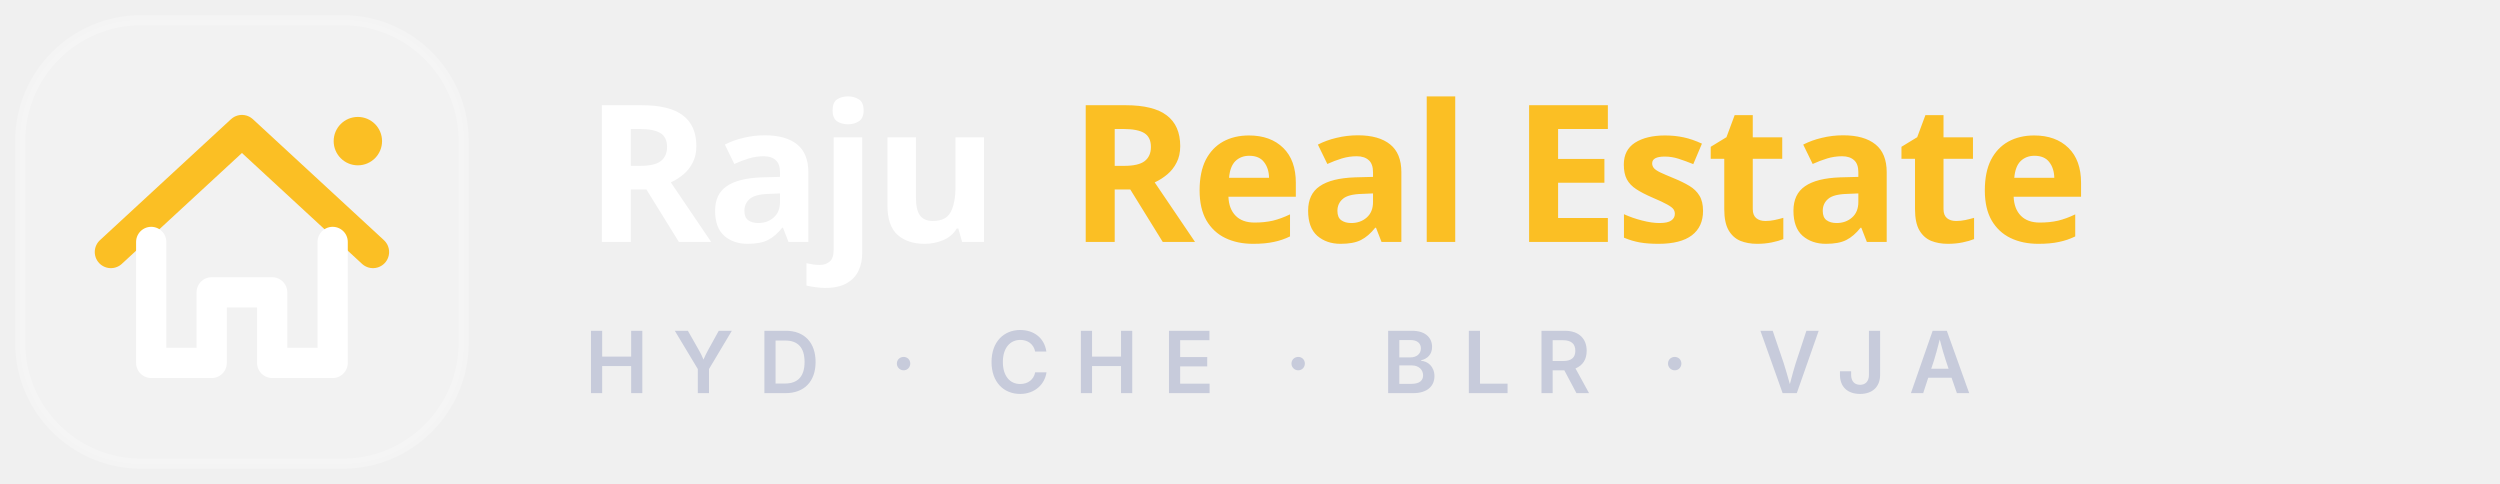
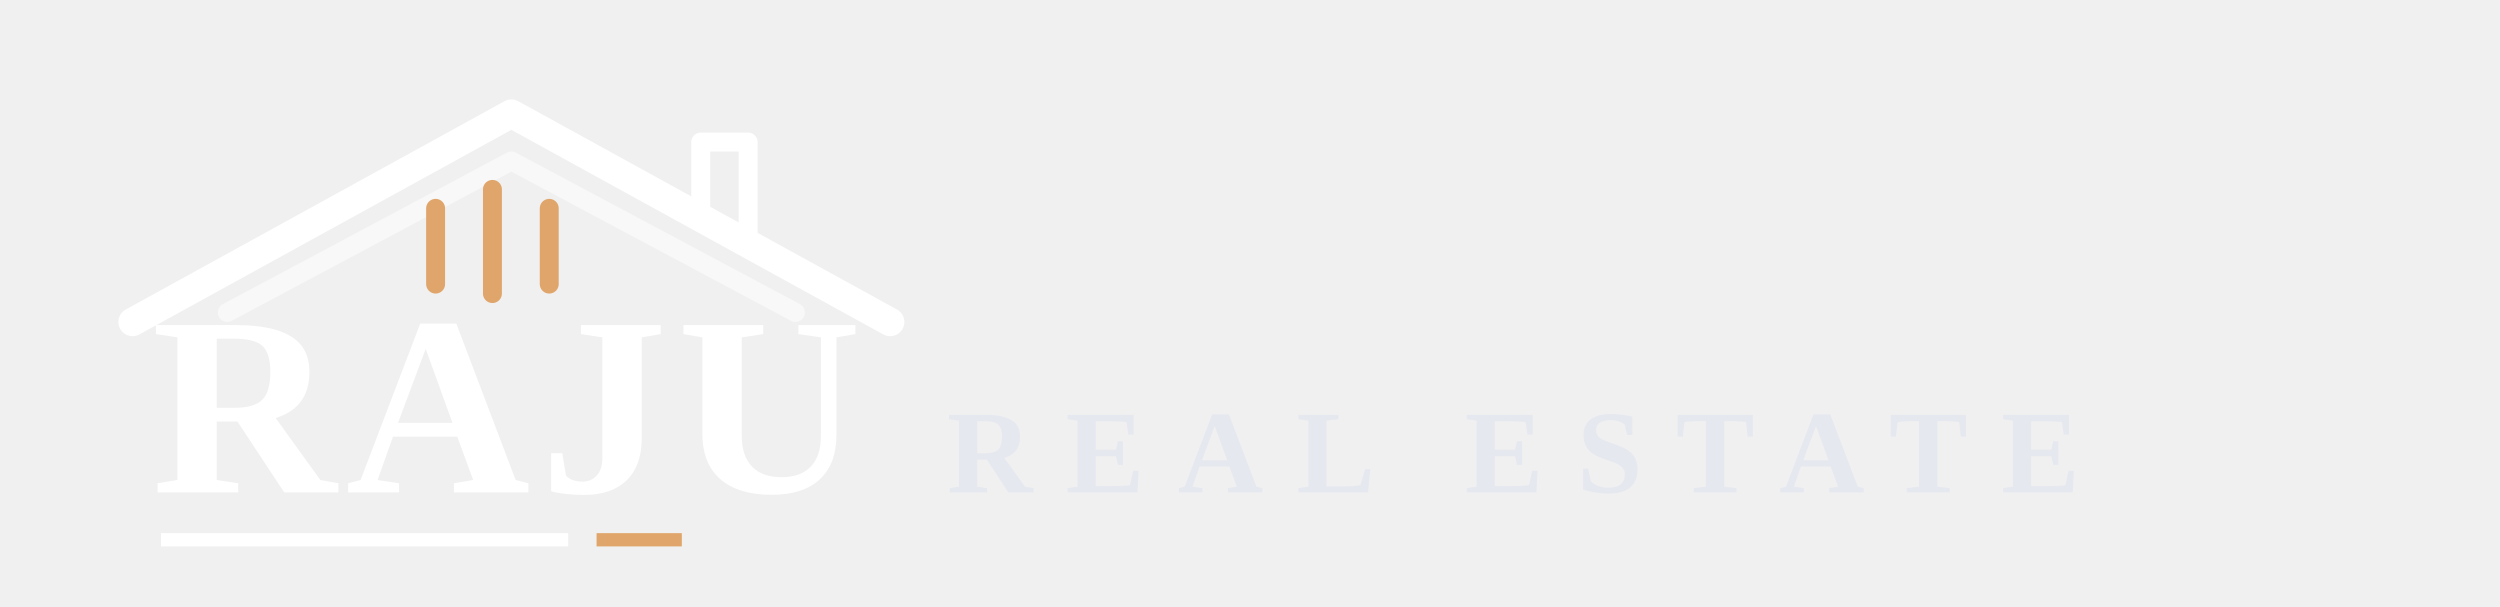
- <svg xmlns="http://www.w3.org/2000/svg" width="248" height="48" viewBox="0 0 248 48" fill="none" role="img" aria-label="Raju Real Estate">
-   <rect x="2" y="2" width="44" height="44" rx="12" fill="#ffffff" fill-opacity="0.12" stroke="#ffffff" stroke-opacity="0.25" />
-   <path d="M11 25 L24 13 L37 25" stroke="#fbbf24" stroke-width="3.2" stroke-linecap="round" stroke-linejoin="round" fill="none" />
-   <path d="M15 24 V36 H21 V29 H27 V36 H33 V24" stroke="#ffffff" stroke-width="3" stroke-linecap="round" stroke-linejoin="round" fill="none" />
-   <circle cx="35.5" cy="14" r="2.4" fill="#fbbf24" />
-   <text x="58" y="24" font-family="Poppins, sans-serif" font-size="19" font-weight="700" fill="#ffffff" letter-spacing="-0.4">Raju</text>
-   <text x="106" y="24" font-family="Poppins, sans-serif" font-size="19" font-weight="700" fill="#fbbf24" letter-spacing="-0.4">Real Estate</text>
-   <text x="58" y="39" font-family="Inter, sans-serif" font-size="8.5" font-weight="600" fill="#c7cbdb" letter-spacing="2.4">HYD · CHE · BLR · VJA</text>
+ <svg xmlns="http://www.w3.org/2000/svg" width="264" height="64" viewBox="0 0 264 64" fill="none" role="img" aria-label="Raju Real Estate">
+   <path d="M14 34 L54 12 L94 34" stroke="#ffffff" stroke-width="3" stroke-linecap="round" stroke-linejoin="round" fill="none" />
+   <path d="M24 33 L54 17 L84 33" stroke="#ffffff" stroke-width="2" stroke-linecap="round" stroke-linejoin="round" fill="none" opacity="0.5" />
+   <path d="M46 30 V22 M52 31 V20 M58 30 V22" stroke="#e0a56a" stroke-width="2" stroke-linecap="round" />
+   <path d="M74 22 V15 H79 V26" stroke="#ffffff" stroke-width="2" stroke-linecap="round" stroke-linejoin="round" fill="none" />
+   <text x="16" y="52" font-family="Georgia, 'Times New Roman', serif" font-size="27" font-weight="700" fill="#ffffff" letter-spacing="1">RAJU</text>
+   <path d="M17 57 H60" stroke="#ffffff" stroke-width="1.4" />
+   <path d="M63 57 H72" stroke="#e0a56a" stroke-width="1.4" />
+   <text x="100" y="52" font-family="Georgia, 'Times New Roman', serif" font-size="12.5" font-weight="600" fill="#e6e8f0" letter-spacing="3.5">REAL ESTATE</text>
</svg>
